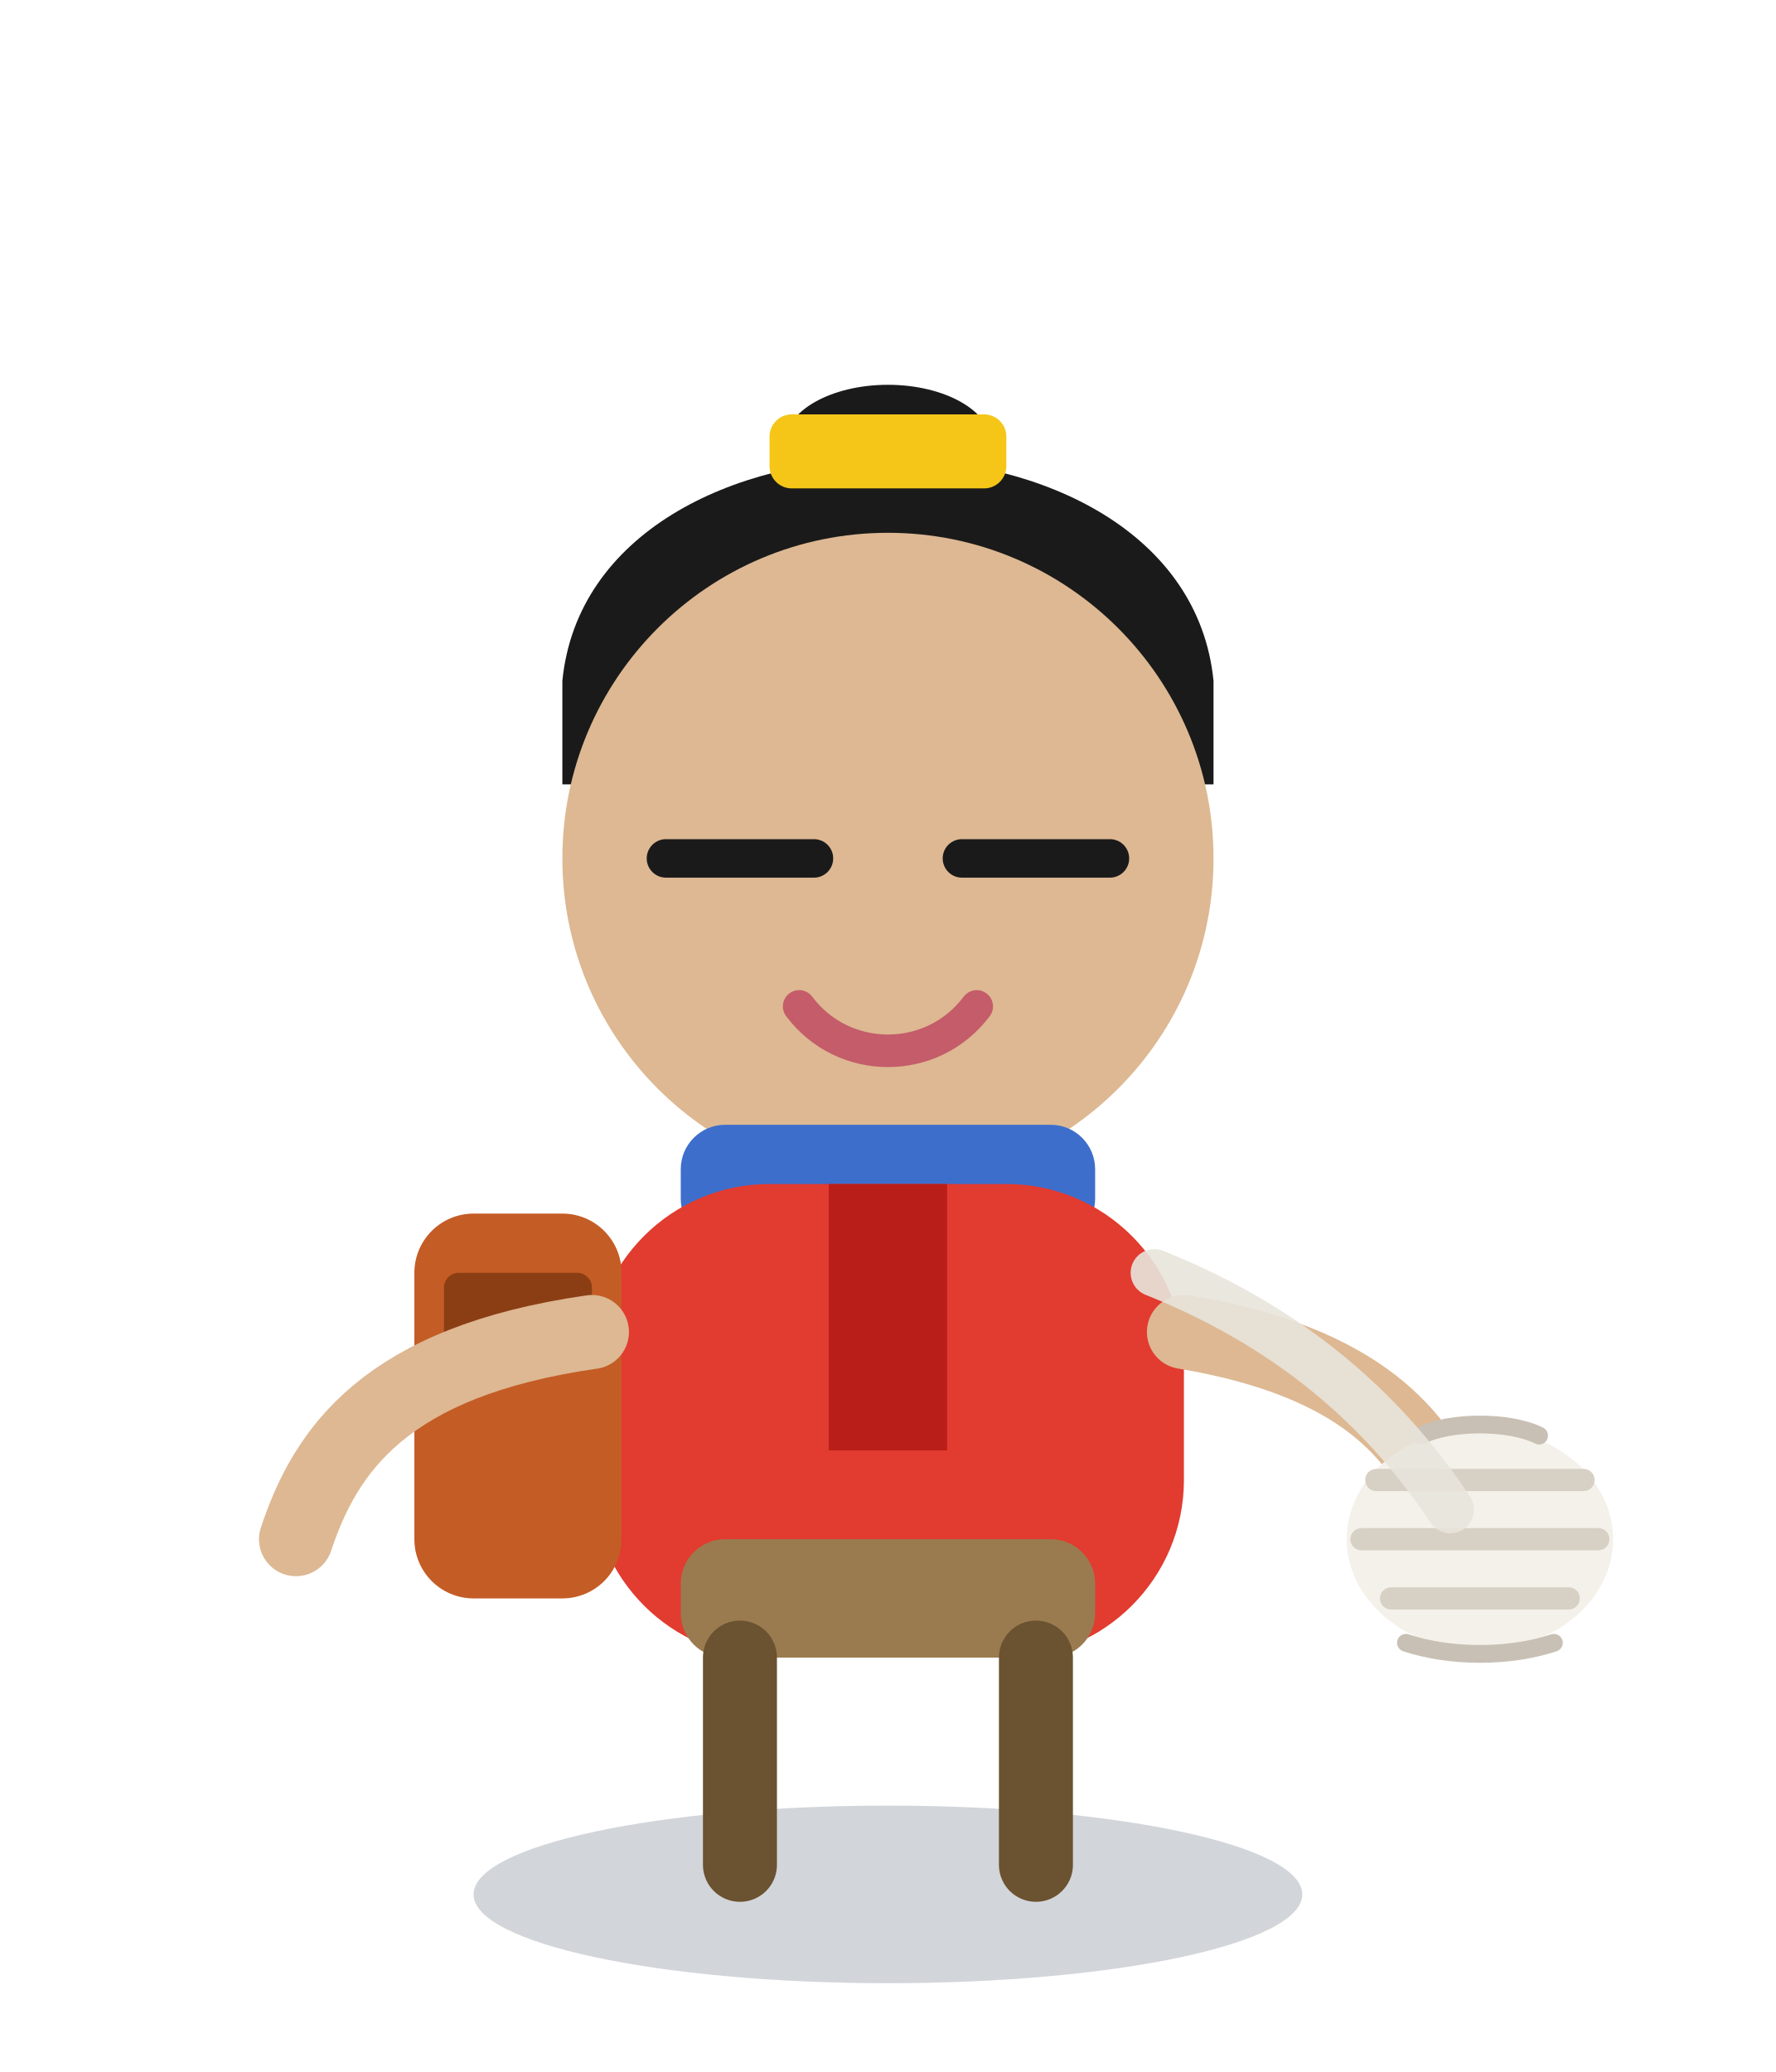
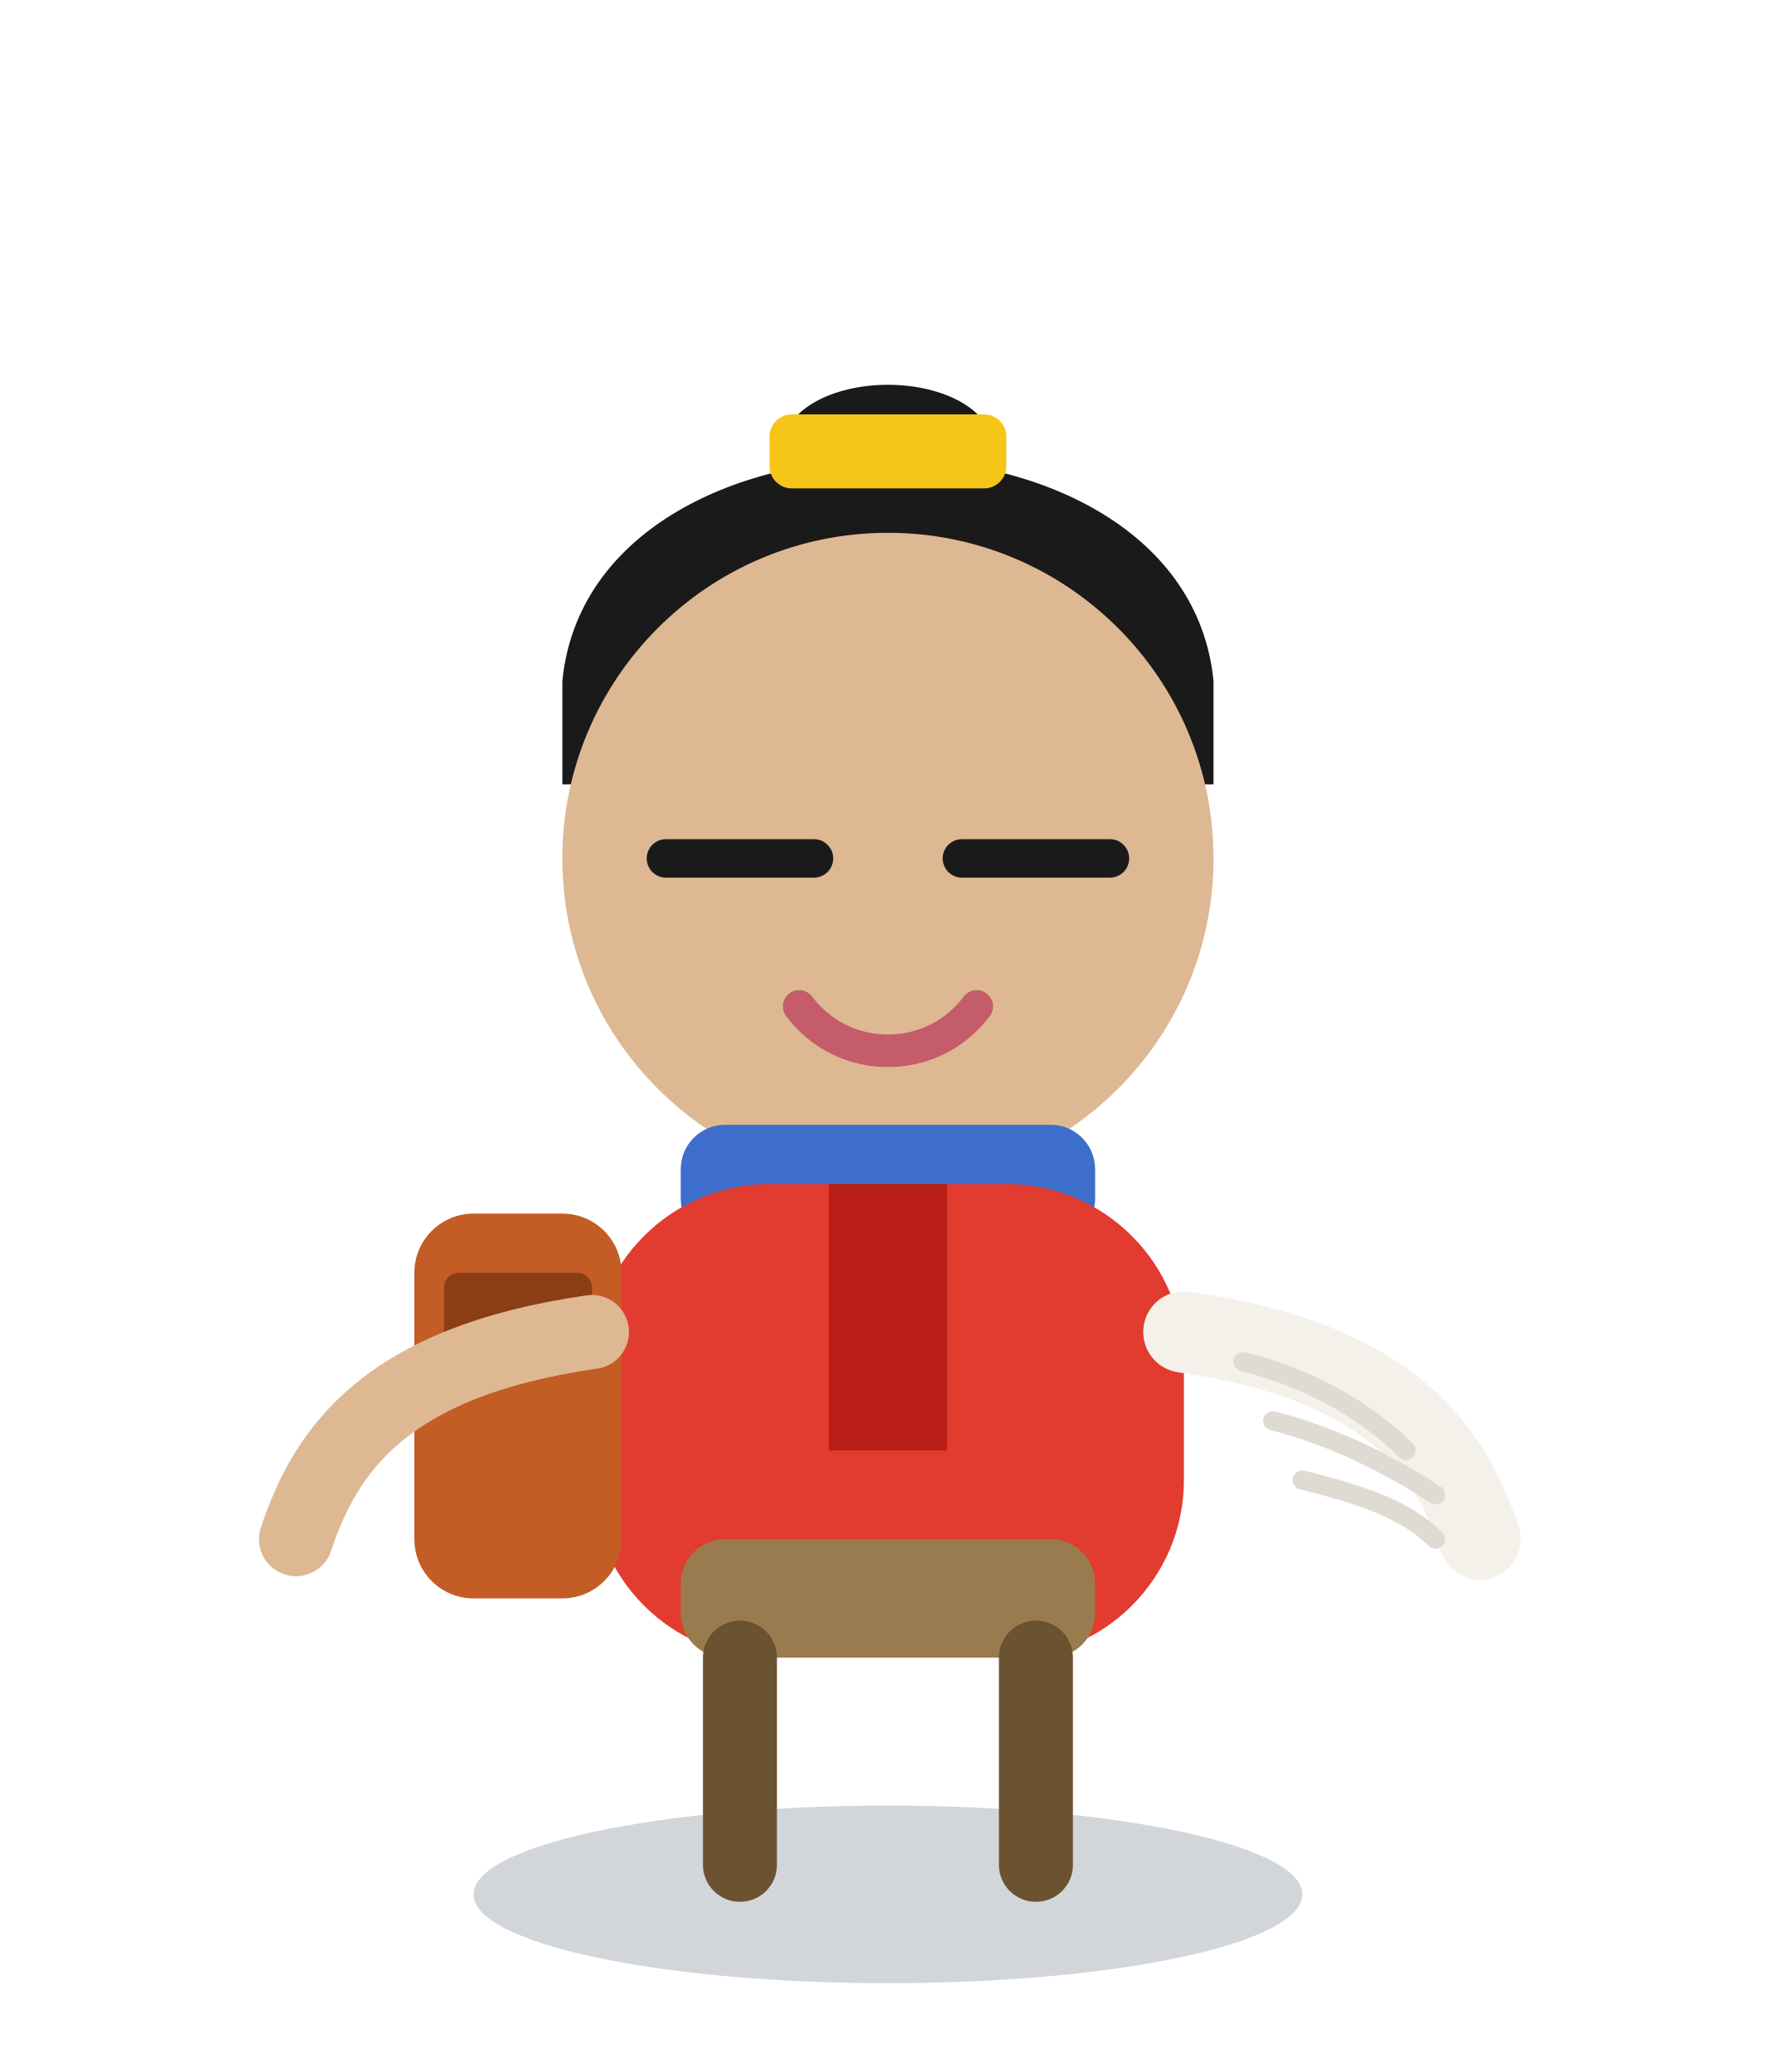
<svg xmlns="http://www.w3.org/2000/svg" viewBox="0 0 120 140" fill="none">
  <ellipse cx="60" cy="128" rx="28" ry="6" fill="#041833" opacity=".18" />
  <path d="M38 46c2-20 42-20 44 0v7H38z" fill="#1A1A1A" />
  <ellipse cx="60" cy="30" rx="7" ry="4" fill="#1A1A1A" />
  <rect x="52" y="28" width="16" height="5" rx="1.5" fill="#F5C518" />
  <circle cx="60" cy="58" r="22" fill="#DDB892" />
  <path d="M45 58h10" stroke="#1A1A1A" stroke-width="2.6" stroke-linecap="round" />
  <path d="M65 58h10" stroke="#1A1A1A" stroke-width="2.6" stroke-linecap="round" />
  <path d="M54 68c3 4 9 4 12 0" stroke="#C45C6A" stroke-width="2.2" stroke-linecap="round" />
  <rect x="46" y="76" width="28" height="8" rx="3" fill="#3D6ECC" />
  <rect x="40" y="80" width="40" height="32" rx="12" fill="#E23B2F" />
  <rect x="56" y="80" width="8" height="18" fill="#B91F18" />
  <rect x="46" y="104" width="28" height="8" rx="3" fill="#9A7B4F" />
  <rect x="28" y="82" width="14" height="26" rx="4" fill="#C45C26" />
  <rect x="30" y="86" width="10" height="5" rx="1" fill="#8B3E14" />
  <path d="M40 90c-14 2-18 8-20 14" stroke="#DDB892" stroke-width="5" stroke-linecap="round" />
-   <path d="M80 90c12 2 16 7 18 12" stroke="#DDB892" stroke-width="5" stroke-linecap="round" />
-   <ellipse cx="100" cy="104" rx="9" ry="7.5" fill="#F4F1EA" />
-   <path d="M93 100h14M92 104h16M94 108h12" stroke="#D7D0C4" stroke-width="1.5" stroke-linecap="round" />
-   <path d="M96 97c2-1 6-1 8 0" stroke="#C8C0B4" stroke-width="1.2" stroke-linecap="round" />
-   <path d="M95 111c3 1 7 1 10 0" stroke="#C8C0B4" stroke-width="1.2" stroke-linecap="round" />
-   <path d="M78 86c10 4 16 10 20 16" stroke="#E8E4DC" stroke-width="3.2" stroke-linecap="round" opacity=".9" />
+   <path d="M80 90c14 2 18 8 20 14" stroke="#F4F1EA" stroke-width="5.5" stroke-linecap="round" />
+   <path d="M84 92c4 1 8 3 11 6" stroke="#E0DBD2" stroke-width="1.3" stroke-linecap="round" />
+   <path d="M86 96c4 1 8 3 11 5" stroke="#E0DBD2" stroke-width="1.3" stroke-linecap="round" />
+   <path d="M88 100c4 1 7 2 9 4" stroke="#E0DBD2" stroke-width="1.3" stroke-linecap="round" />
  <path d="M50 112v14M70 112v14" stroke="#6B5230" stroke-width="5" stroke-linecap="round" />
</svg>
